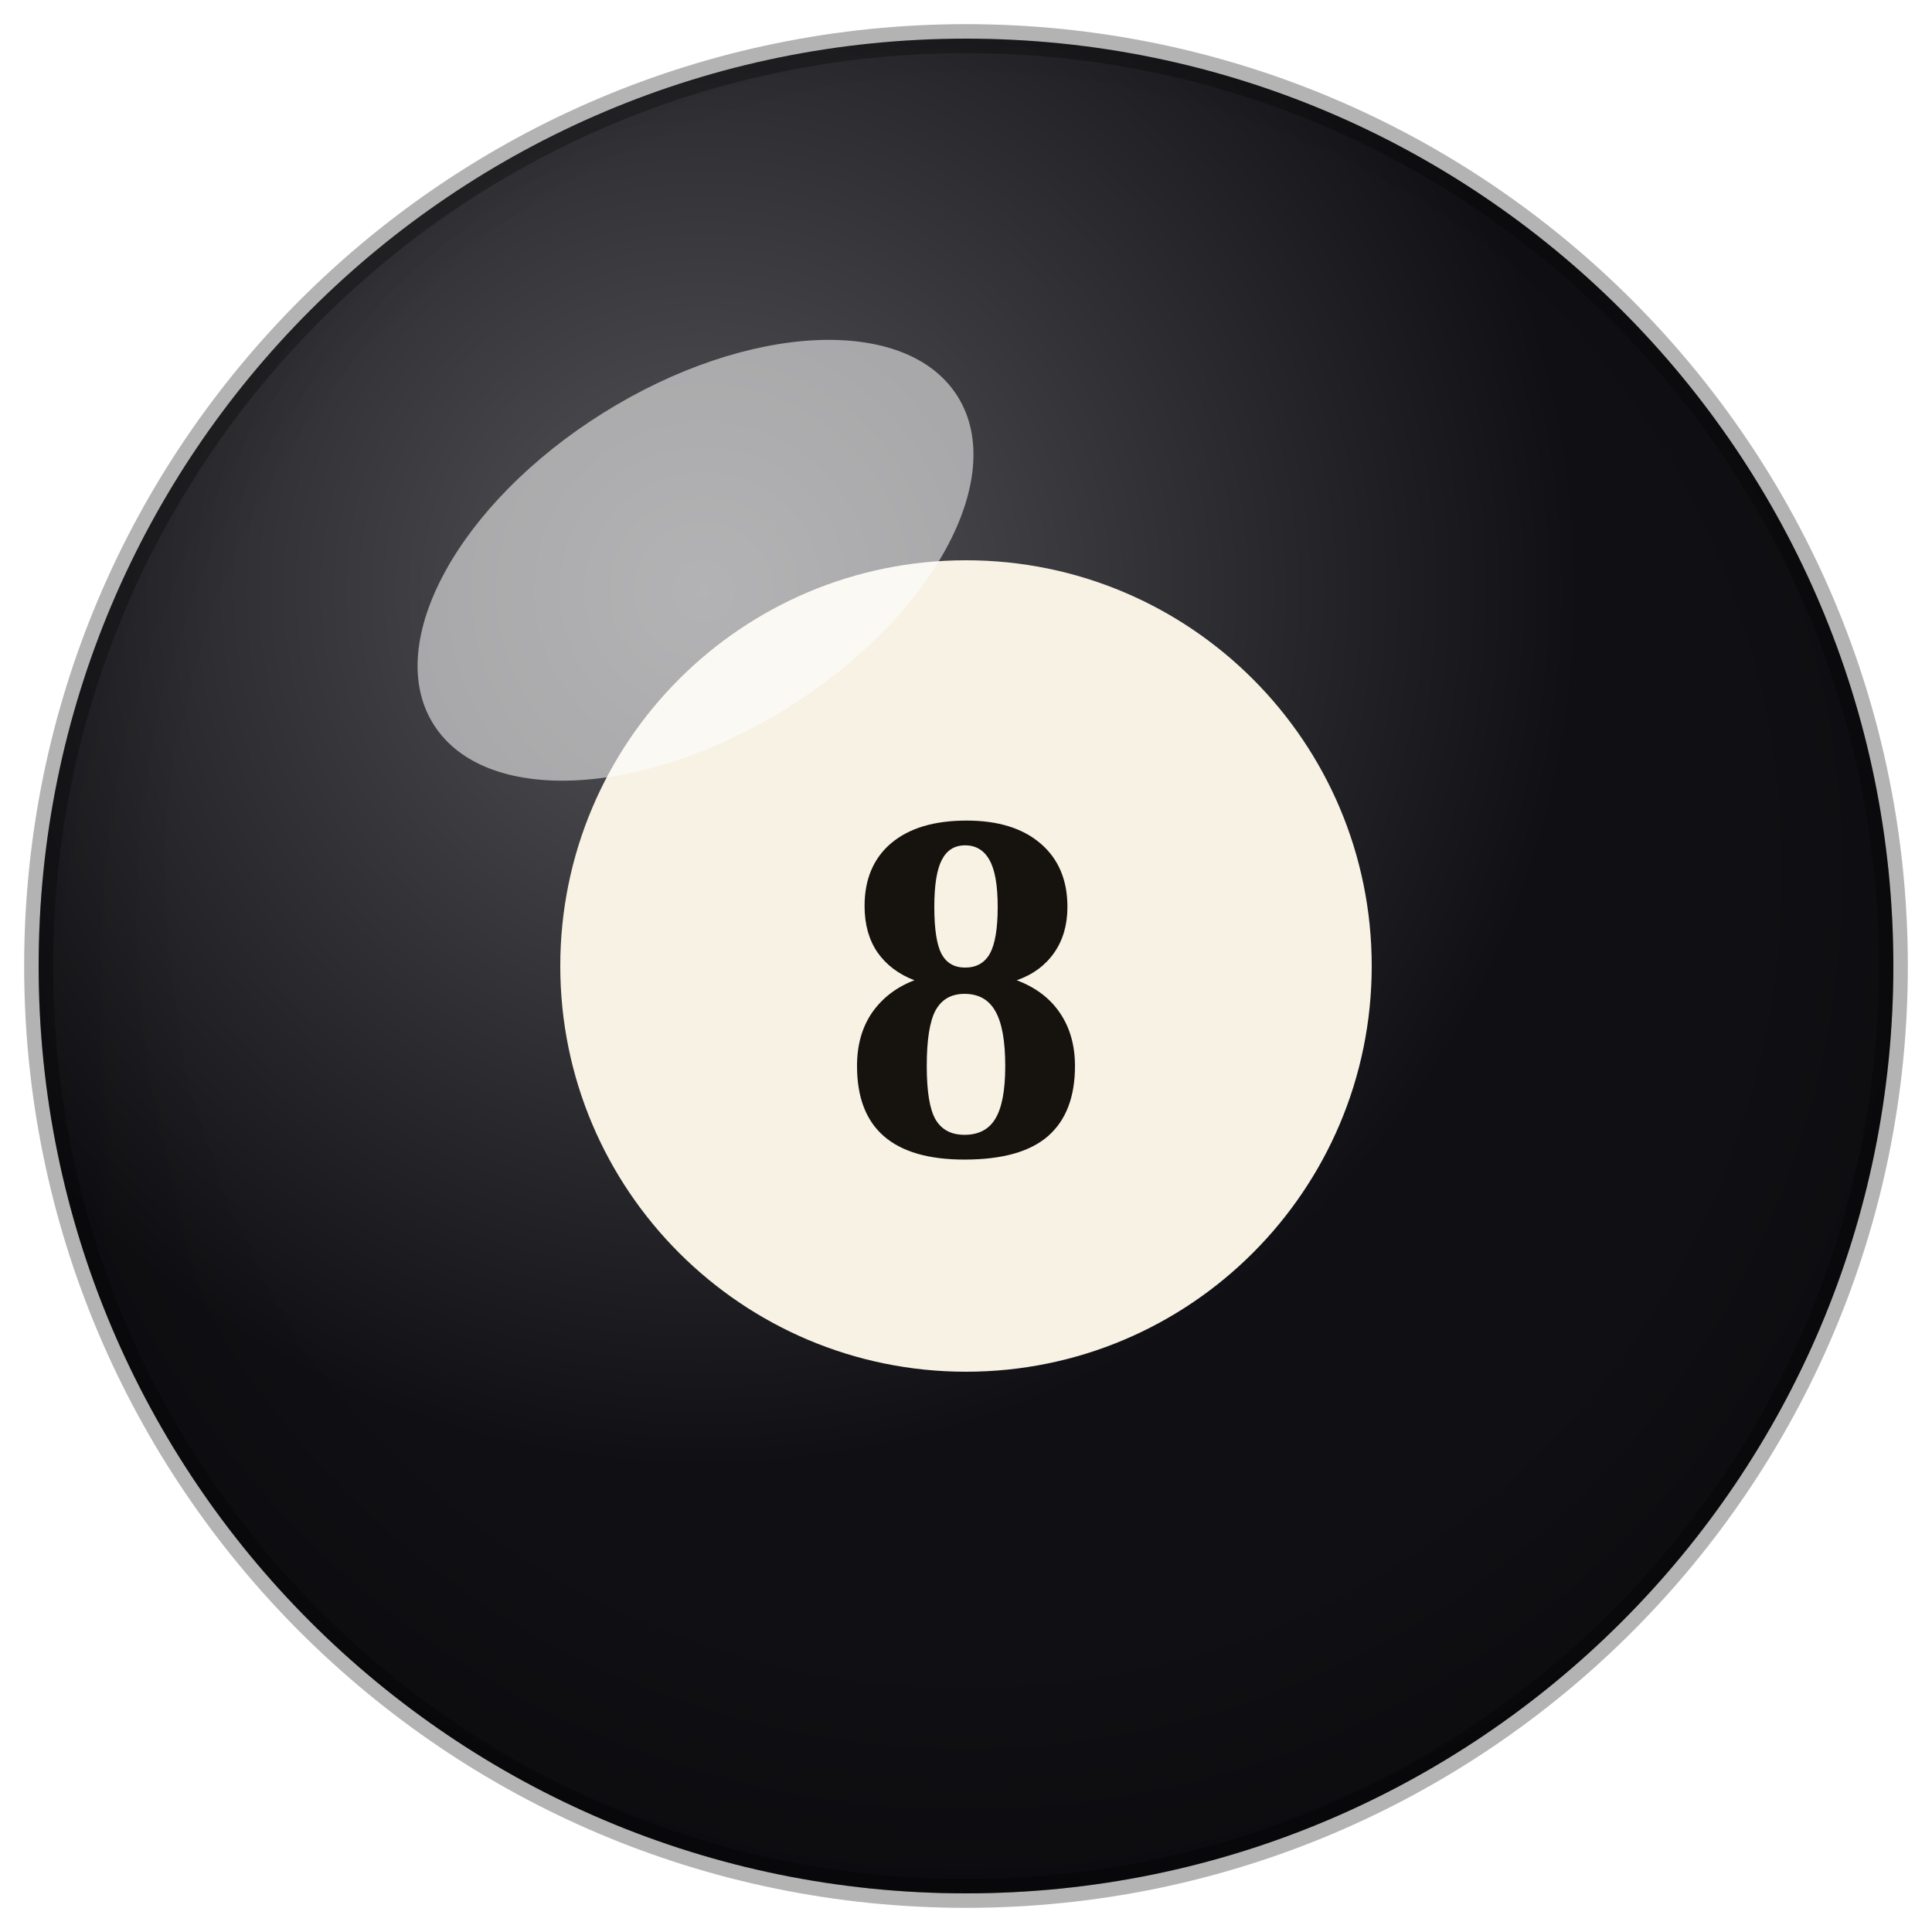
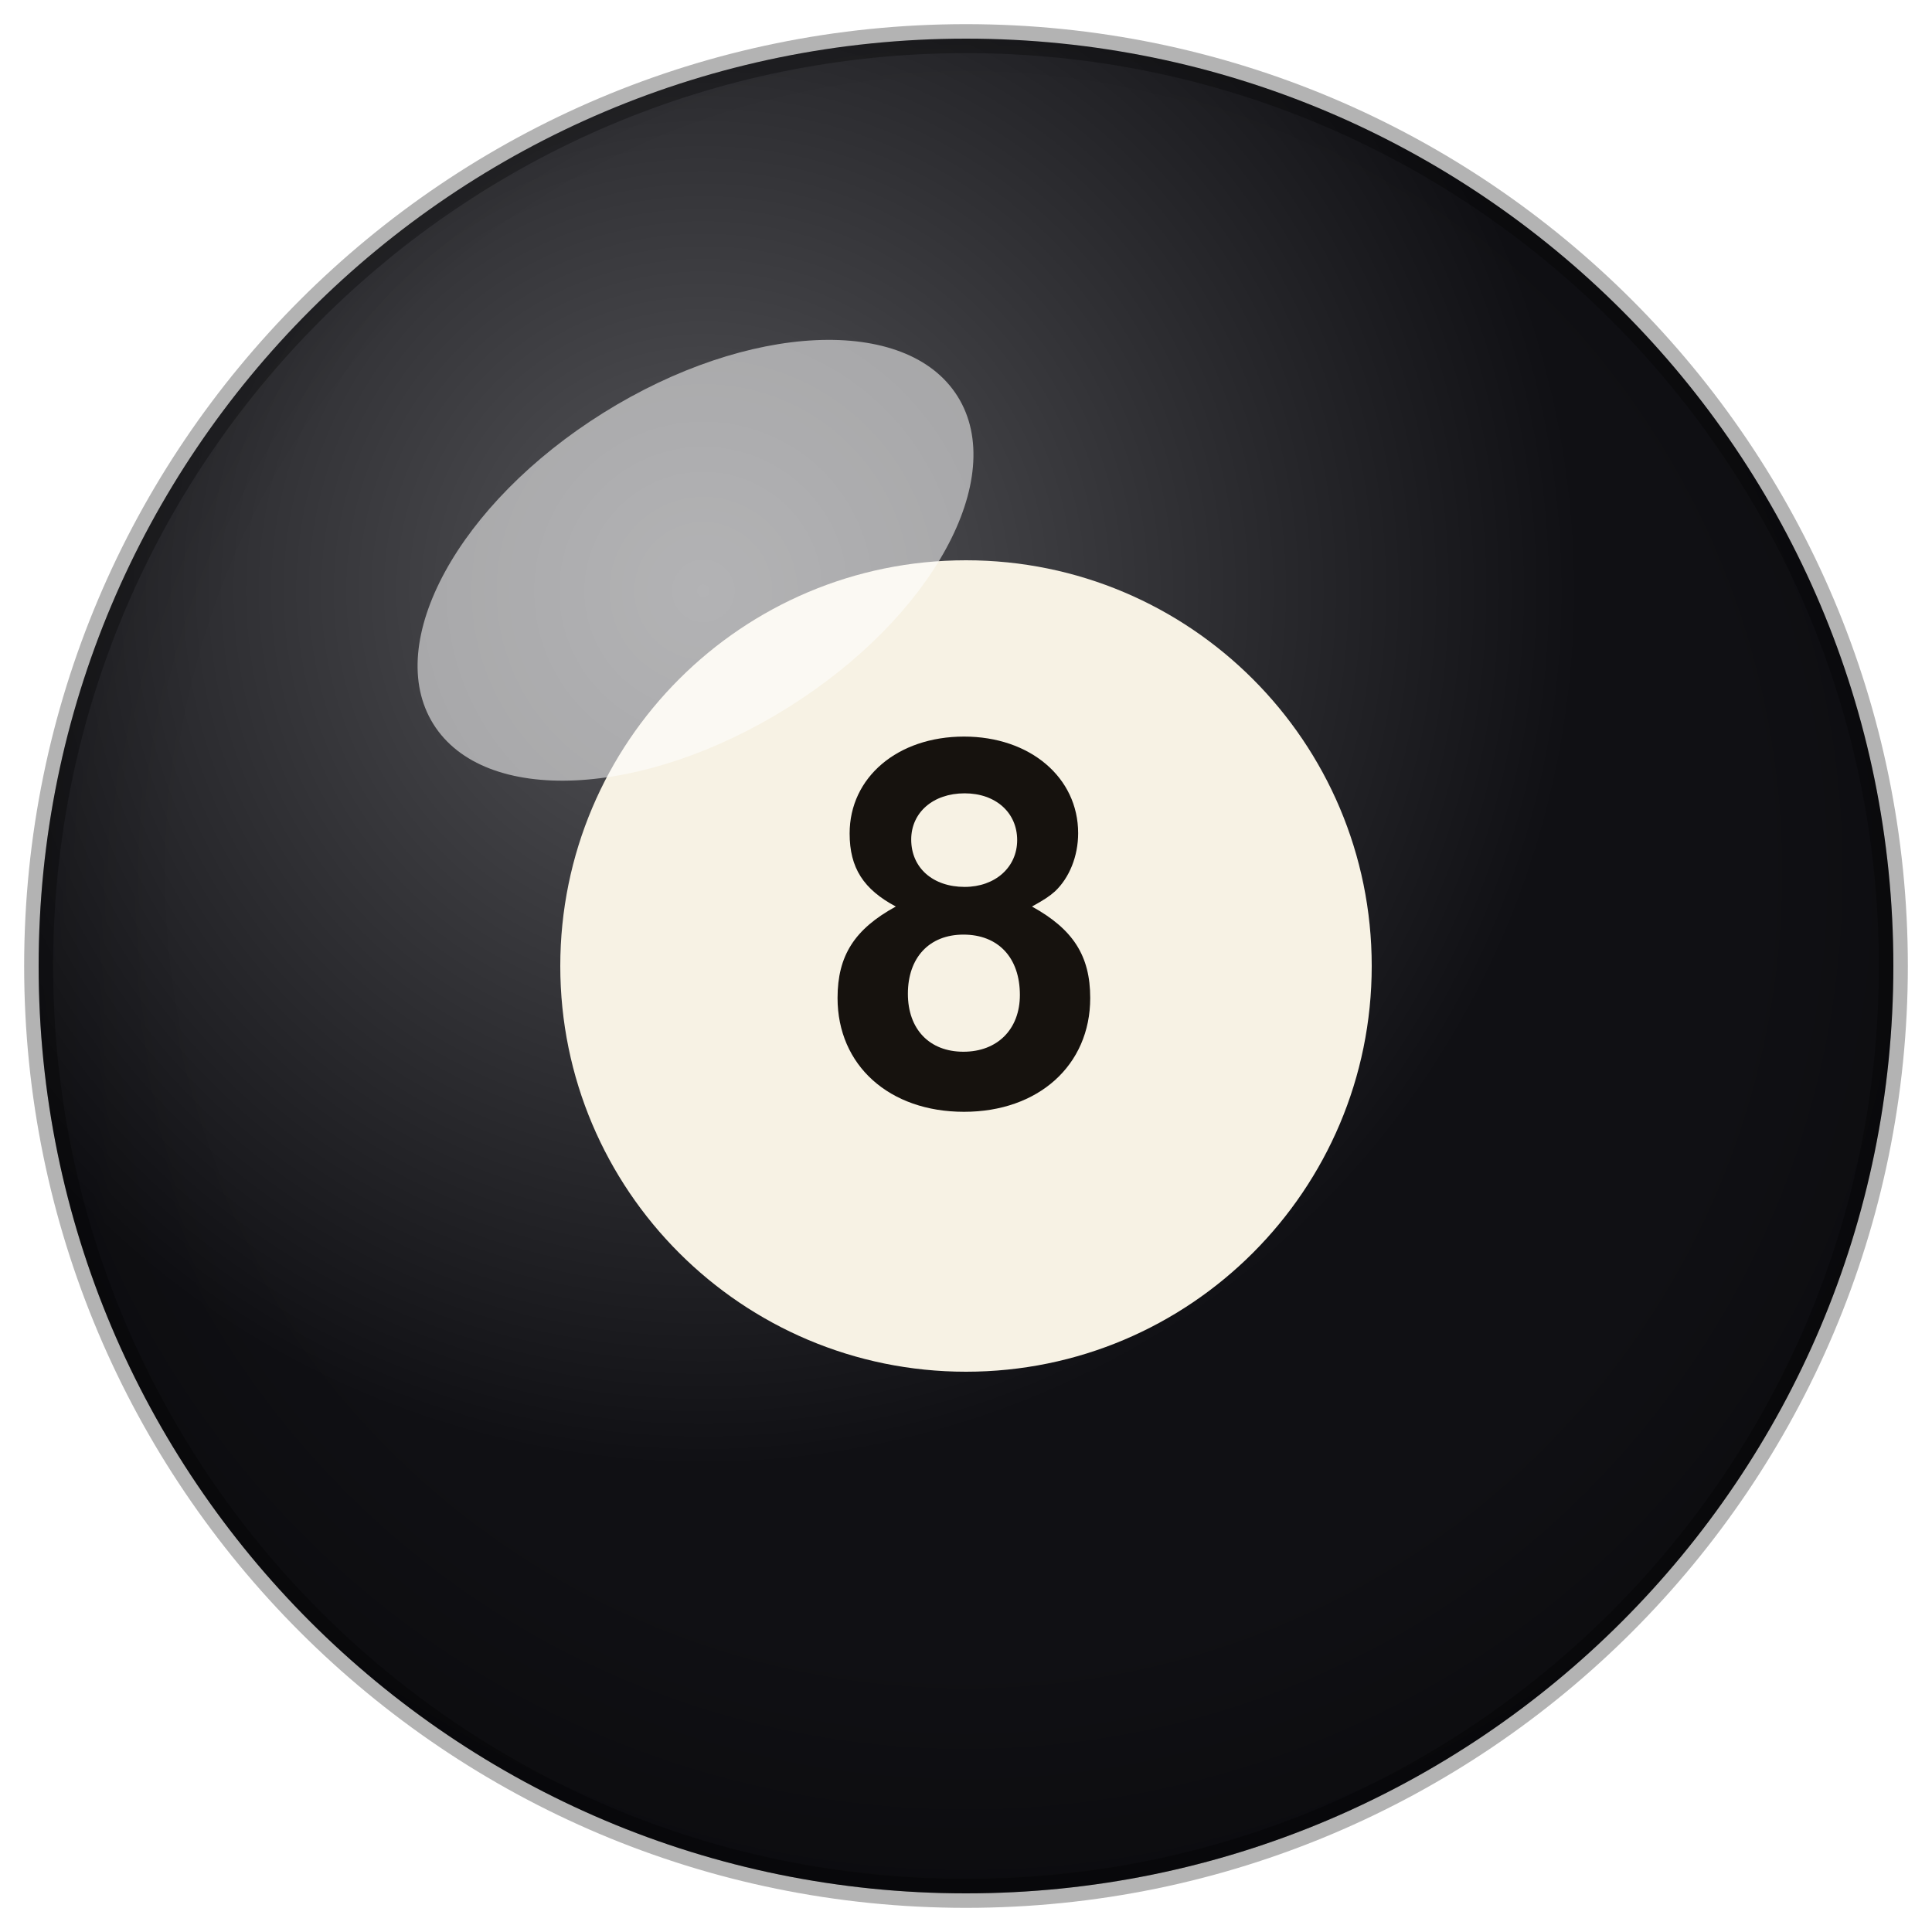
<svg xmlns="http://www.w3.org/2000/svg" viewBox="0 0 100 100">
  <defs>
    <radialGradient id="g" cx="0.36" cy="0.3" r="0.85">
      <stop offset="0" stop-color="rgb(86,86,90)" />
      <stop offset="0.55" stop-color="#101014" />
      <stop offset="1" stop-color="#101014" />
    </radialGradient>
    <clipPath id="c">
      <circle cx="50" cy="50" r="48" />
    </clipPath>
    <radialGradient id="s" cx="0.5" cy="0.45" r="0.6">
      <stop offset="0.7" stop-color="rgba(0,0,0,0)" />
      <stop offset="1" stop-color="rgba(0,0,0,0.35)" />
    </radialGradient>
  </defs>
  <circle cx="50" cy="50" r="48" fill="url(#g)" />
  <circle cx="50" cy="50" r="21" fill="#f7f2e4" />
-   <text x="50" y="51" font-family="Georgia, 'Times New Roman', serif" font-size="26" font-weight="bold" fill="#16120e" text-anchor="middle" dominant-baseline="central">8</text>
+   <text x="50" y="51" font-family="Helvetica, Futura, serif" font-size="26" font-weight="800" fill="#16120e" text-anchor="middle" dominant-baseline="central">8</text>
  <circle cx="50" cy="50" r="48" fill="url(#s)" />
  <ellipse cx="36" cy="29" rx="16" ry="9" transform="rotate(-32 36 29)" fill="rgba(255,255,255,0.55)" />
  <circle cx="50" cy="50" r="48" fill="none" stroke="rgba(0,0,0,0.3)" stroke-width="1.5" />
</svg>
